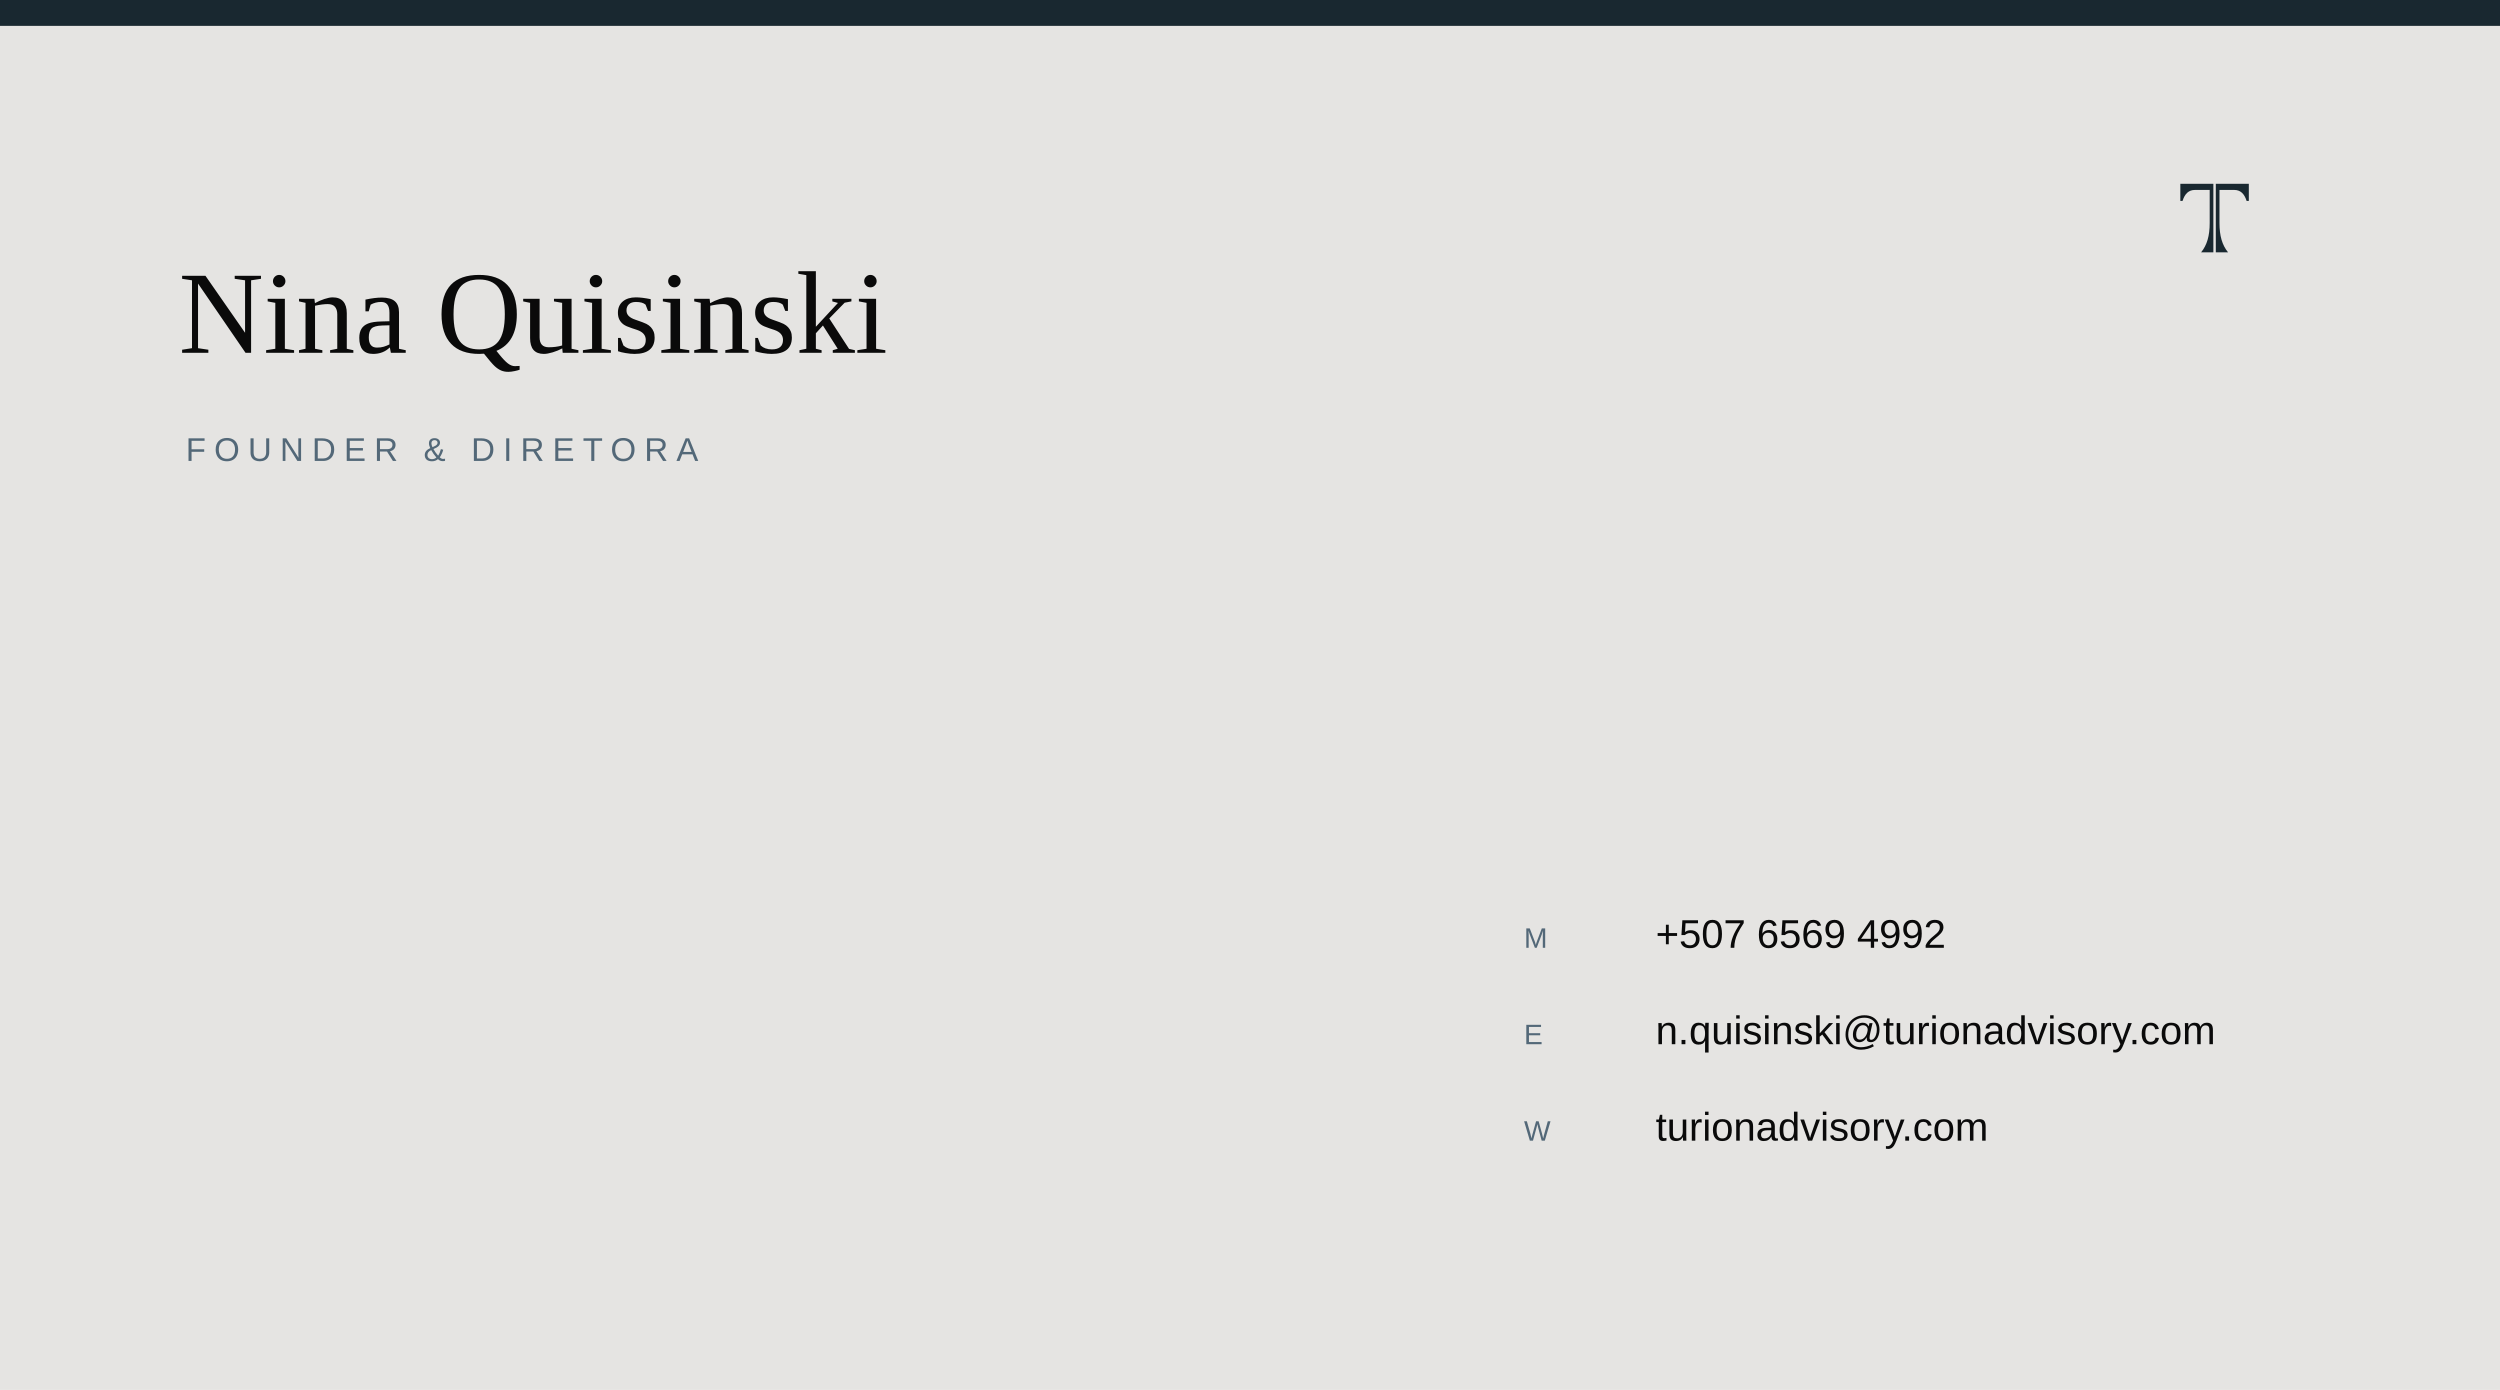
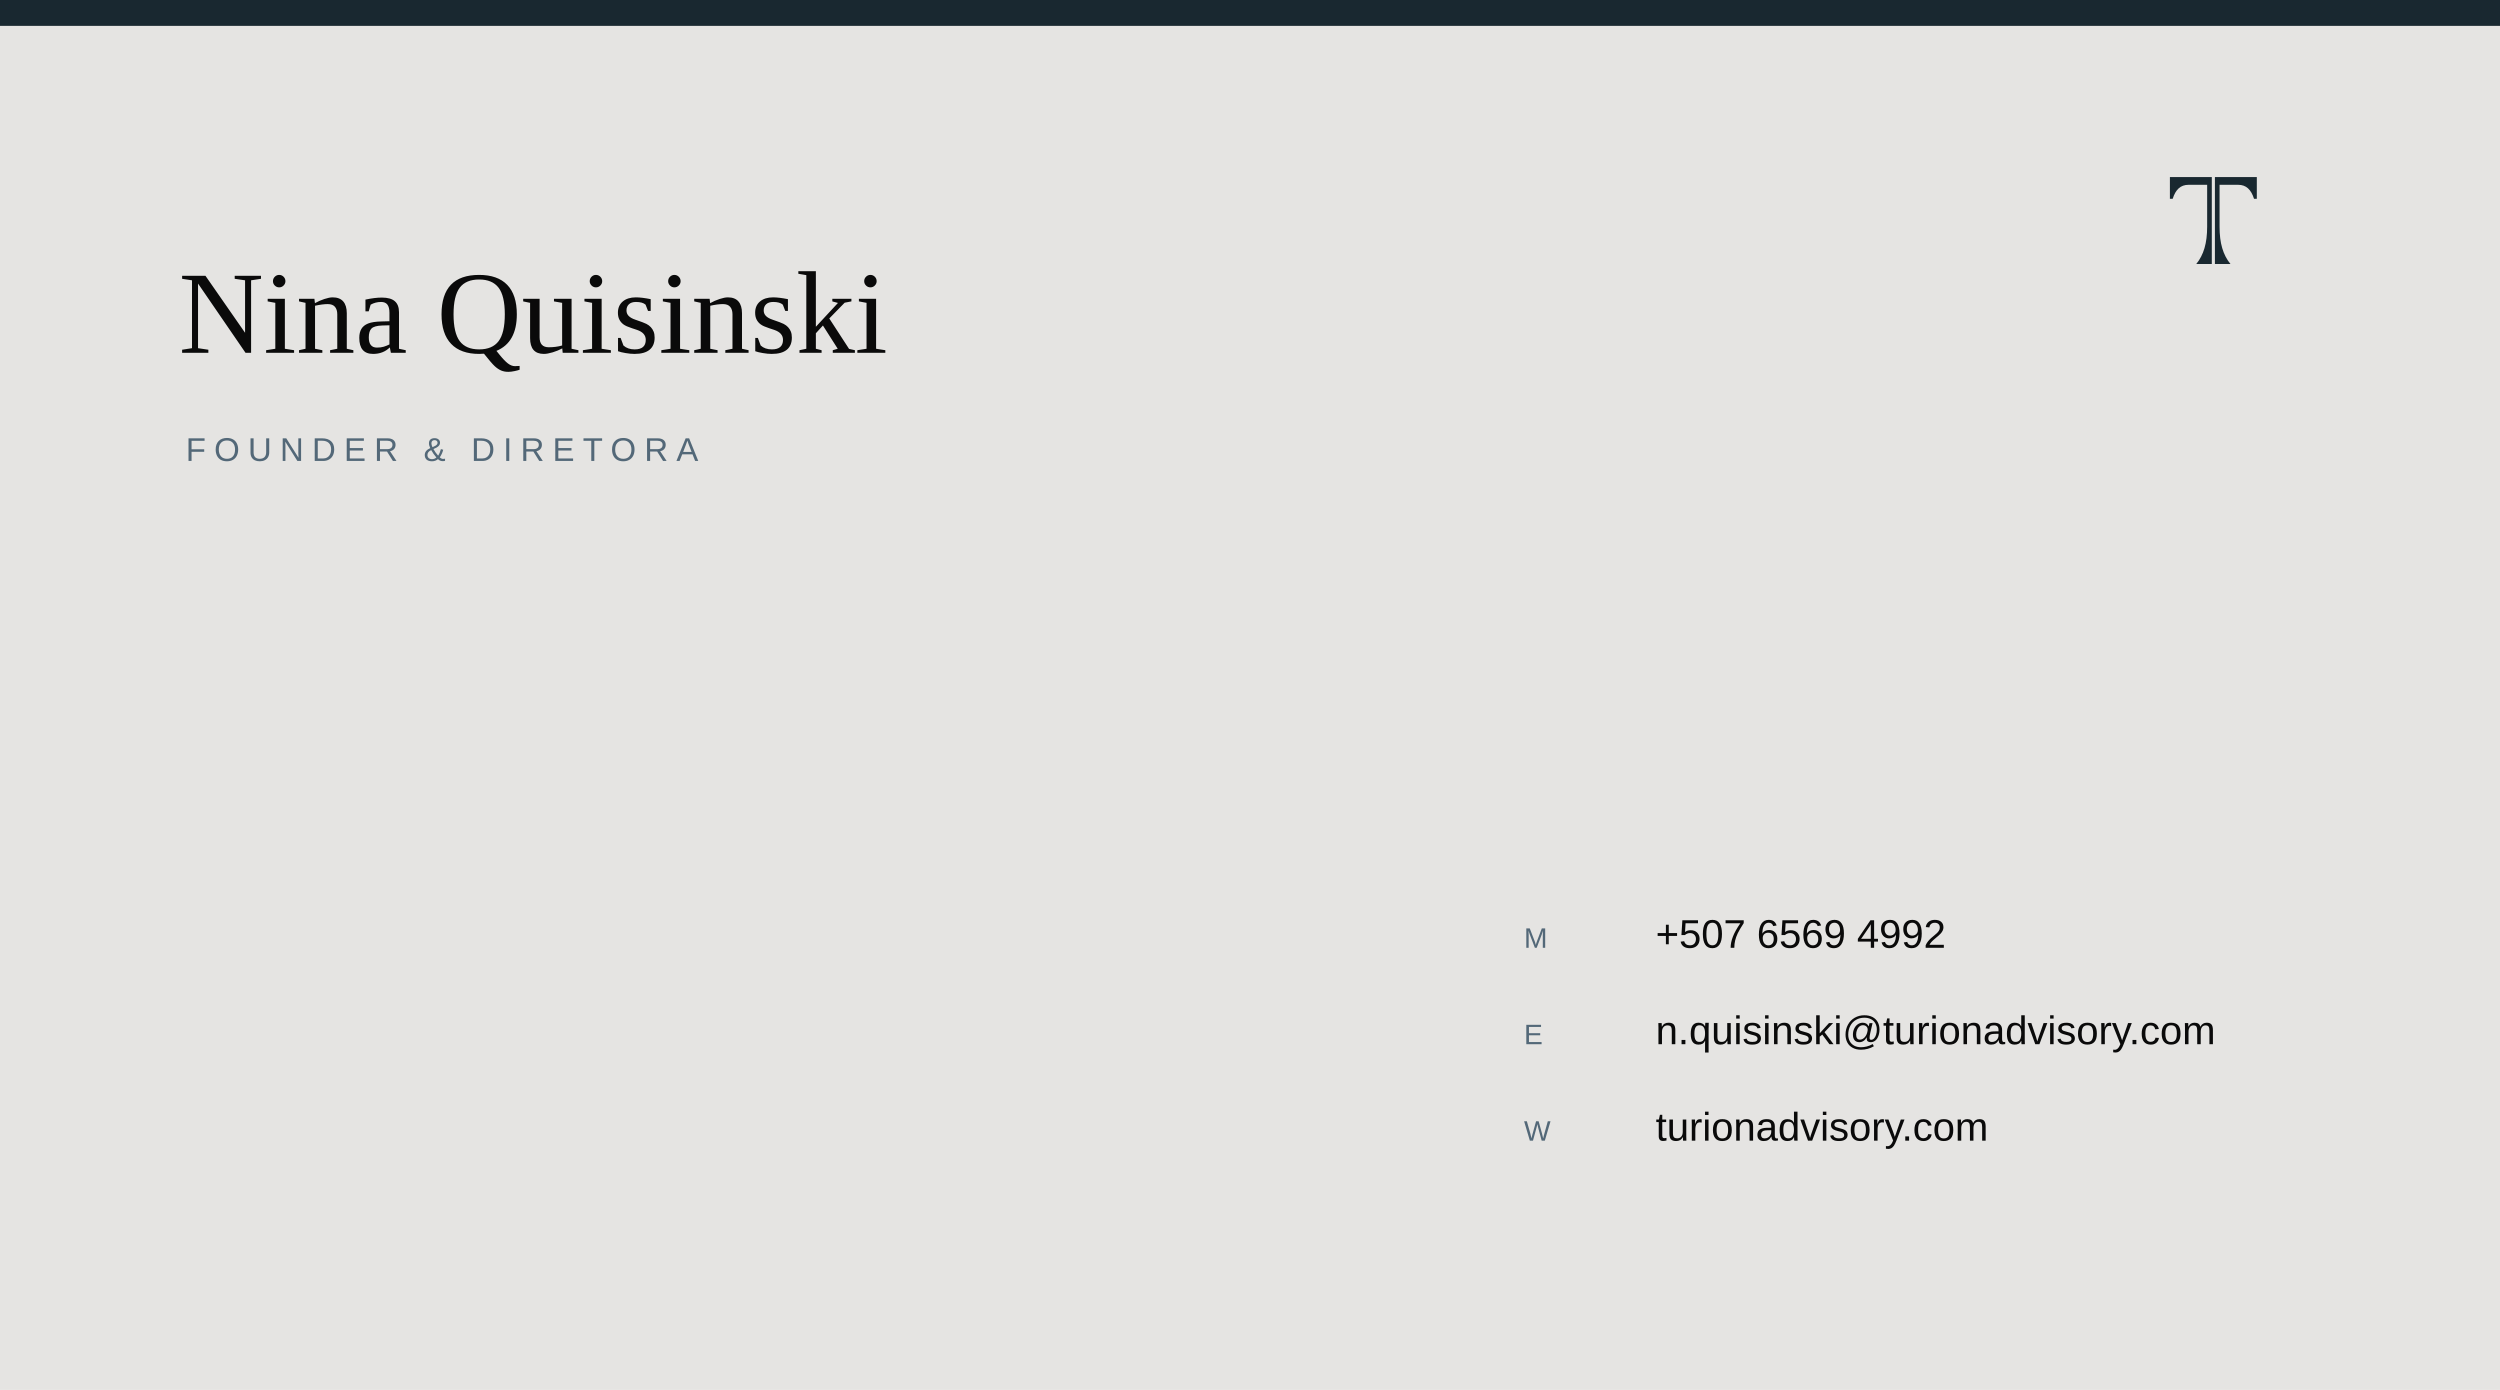
<svg xmlns="http://www.w3.org/2000/svg" width="1063" height="591" viewBox="0 0 1063 591" role="img" aria-label="Verso do cartão de Nina Quisinski">
  <rect width="1063" height="591" fill="#E5E4E2" />
  <rect width="1063" height="11" fill="#192830" />
  <text x="76" y="150" fill="#0A0A0A" font-family="Georgia,'Times New Roman',serif" font-size="50">Nina Quisinski</text>
  <text x="79" y="196" fill="#536878" font-family="Arial,Helvetica,sans-serif" font-size="14" letter-spacing="3.5">FOUNDER &amp; DIRETORA</text>
-   <g transform="translate(925 74) scale(.52)" fill="#192830">
+   <g transform="translate(920 70) scale(.66)" fill="#192830">
    <path d="M4 8H31V64H21C25.8 58.1 28 50.6 28 40V13H16C10.9 13 7.7 16 5.8 22H4V8Z" />
    <path d="M33 8H60V22H58.2C56.3 16 53.1 13 48 13H36V40C36 50.6 38.2 58.1 43 64H33V8Z" />
  </g>
  <g font-family="Arial,Helvetica,sans-serif">
    <g fill="#536878" font-size="12" letter-spacing="2">
      <text x="648" y="403">M</text>
      <text x="648" y="444">E</text>
      <text x="648" y="485">W</text>
    </g>
    <g fill="#0A0A0A" font-size="17">
      <text x="704" y="403">+507 6569 4992</text>
      <text x="704" y="444">n.quisinski@turionadvisory.com</text>
      <text x="704" y="485">turionadvisory.com</text>
    </g>
  </g>
</svg>
